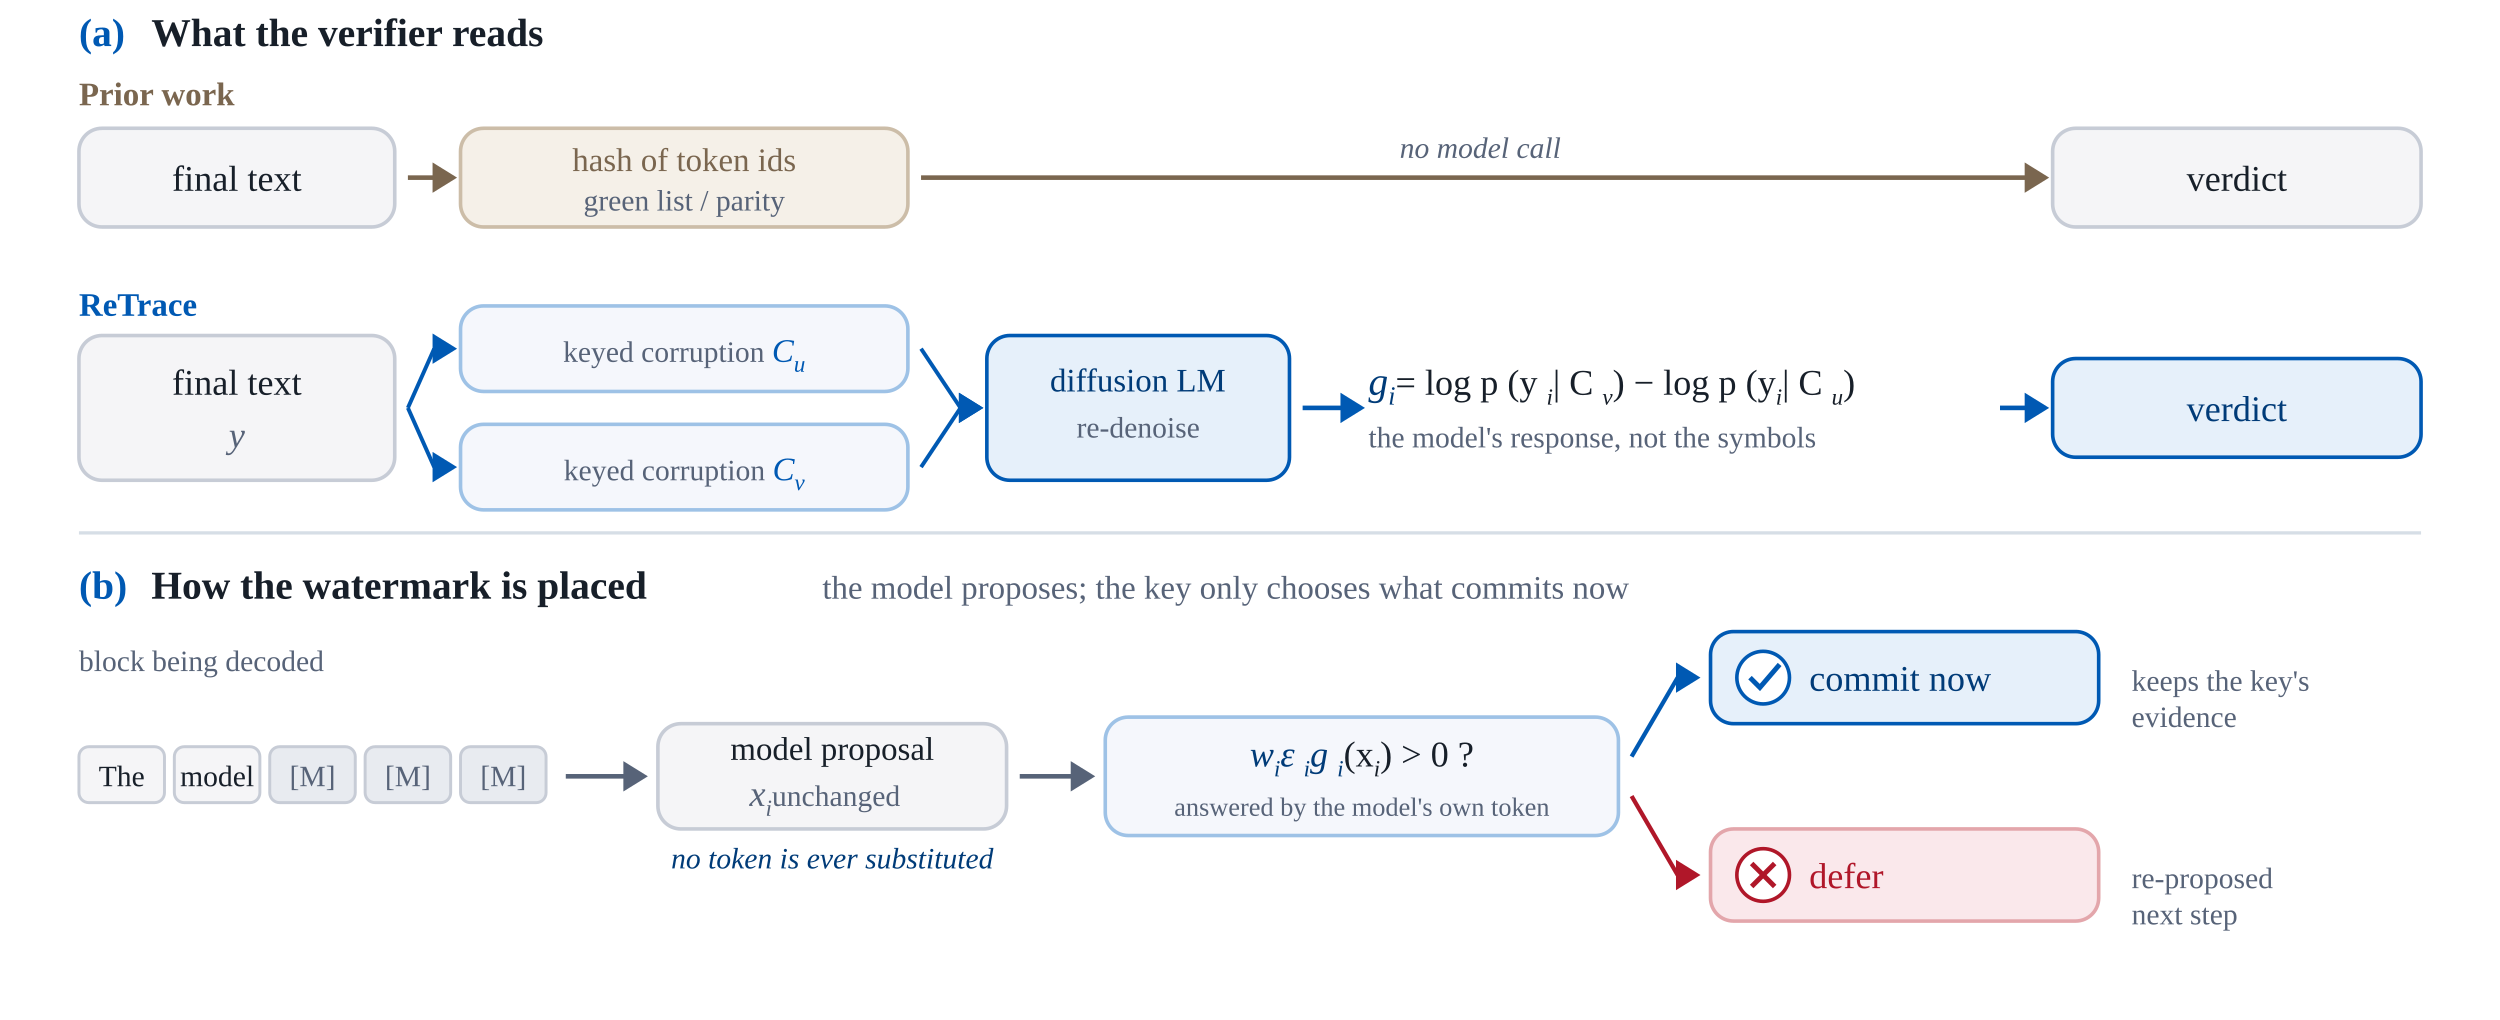
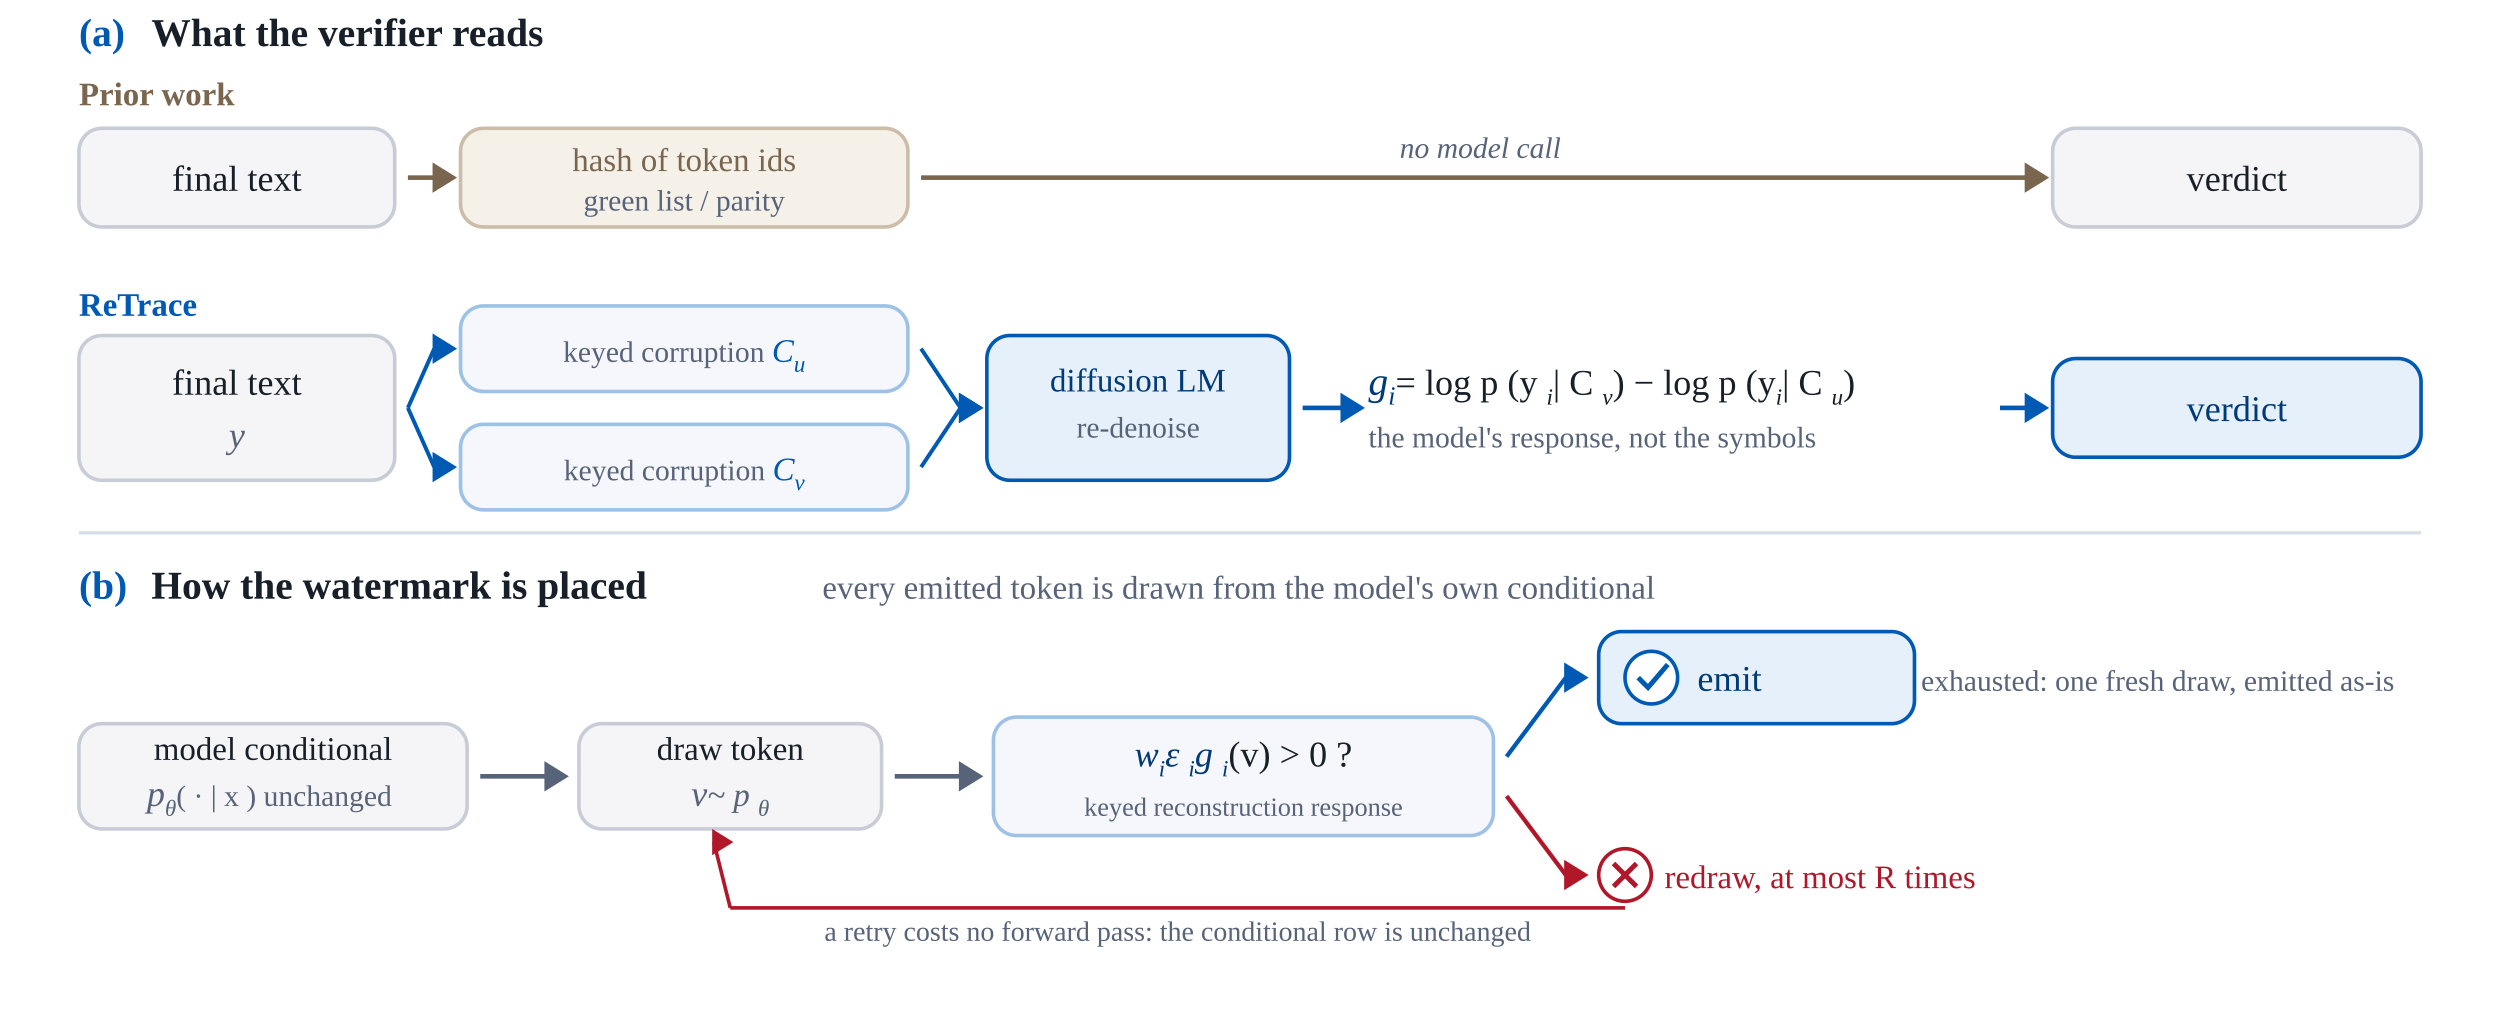
<svg xmlns="http://www.w3.org/2000/svg" width="760" height="310" preserveAspectRatio="xMinYMin meet" viewBox="0 0 760 310" version="1.0" fill-rule="evenodd">
  <clipPath id="clip">
    <rect x="0" y="0" width="760" height="310" />
  </clipPath>
  <g id="group" transform="scale(1,-1) translate(0,-310)" style="clip-path: url(#clip)">
    <g transform="">
      <rect x="0" y="0" width="760" height="310" style="stroke: none; stroke-linecap: butt; stroke-width: 1; fill: rgb(100%,100%,100%); fill-rule: evenodd;" />
      <text x="24" y="296" style="font-family: 'Times New Roman'; font-weight: bold; font-size: 12px;fill: rgb(0%,35%,70%); stroke:none;" transform="translate(0,592) scale(1,-1)">(a)</text>
      <text x="46" y="296" style="font-family: 'Times New Roman'; font-weight: bold; font-size: 12px;fill: rgb(9%,12%,16%); stroke:none;" transform="translate(0,592) scale(1,-1)">What the verifier reads</text>
      <text x="24" y="278" style="font-family: 'Times New Roman'; font-weight: bold; font-size: 10px;fill: rgb(48%,40%,31%); stroke:none;" transform="translate(0,556) scale(1,-1)">Prior work</text>
      <rect x="24" y="241" width="96" height="30" rx="7" ry="7" style="stroke: rgb(78%,80%,84%); stroke-linecap: butt; stroke-width: 1.1; fill: rgb(96%,96%,97%); fill-rule: evenodd;" />
      <text x="52.299" y="252" style="font-family: 'Times New Roman'; font-size: 11px;fill: rgb(9%,12%,16%); stroke:none;" transform="translate(0,504) scale(1,-1)">final text</text>
      <path d="M 124,256 L 132,256 Z" style="stroke: rgb(48%,40%,31%); stroke-linecap: butt; stroke-width: 1.4;" />
      <polygon points="138 256, 132 259.72, 132 252.28" style="stroke: rgb(48%,40%,31%); stroke-linecap: butt; stroke-width: 1; fill: rgb(48%,40%,31%); fill-rule: evenodd;" />
      <rect x="140" y="241" width="136" height="30" rx="7" ry="7" style="stroke: rgb(80%,74%,66%); stroke-linecap: butt; stroke-width: 1.1; fill: rgb(96%,94%,91%); fill-rule: evenodd;" />
      <text x="173.977" y="258" style="font-family: 'Times New Roman'; font-size: 10px;fill: rgb(48%,40%,31%); stroke:none;" transform="translate(0,516) scale(1,-1)">hash of token ids</text>
      <text x="177.383" y="246" style="font-family: 'Times New Roman'; font-size: 9px;fill: rgb(34%,39%,47%); stroke:none;" transform="translate(0,492) scale(1,-1)">green list / parity</text>
      <path d="M 280,256 L 616,256 Z" style="stroke: rgb(48%,40%,31%); stroke-linecap: butt; stroke-width: 1.4;" />
      <polygon points="622 256, 616 259.72, 616 252.28" style="stroke: rgb(48%,40%,31%); stroke-linecap: butt; stroke-width: 1; fill: rgb(48%,40%,31%); fill-rule: evenodd;" />
      <text x="425.505" y="262" style="font-family: 'Times New Roman'; font-style: italic; font-size: 9px;fill: rgb(34%,39%,47%); stroke:none;" transform="translate(0,524) scale(1,-1)">no model call</text>
      <rect x="624" y="241" width="112" height="30" rx="7" ry="7" style="stroke: rgb(78%,80%,84%); stroke-linecap: butt; stroke-width: 1.1; fill: rgb(96%,96%,97%); fill-rule: evenodd;" />
      <text x="664.73" y="252" style="font-family: 'Times New Roman'; font-size: 11px;fill: rgb(9%,12%,16%); stroke:none;" transform="translate(0,504) scale(1,-1)">verdict</text>
      <text x="24" y="214" style="font-family: 'Times New Roman'; font-weight: bold; font-size: 10px;fill: rgb(0%,35%,70%); stroke:none;" transform="translate(0,428) scale(1,-1)">ReTrace</text>
      <rect x="24" y="164" width="96" height="44" rx="7" ry="7" style="stroke: rgb(78%,80%,84%); stroke-linecap: butt; stroke-width: 1.1; fill: rgb(96%,96%,97%); fill-rule: evenodd;" />
      <text x="52.299" y="190" style="font-family: 'Times New Roman'; font-size: 11px;fill: rgb(9%,12%,16%); stroke:none;" transform="translate(0,380) scale(1,-1)">final text</text>
      <text x="69.559" y="174" style="font-family: 'Times New Roman'; font-style: italic; font-size: 11px;fill: rgb(34%,39%,47%); stroke:none;" transform="translate(0,348) scale(1,-1)">y</text>
      <rect x="140" y="191" width="136" height="26" rx="7" ry="7" style="stroke: rgb(62%,76%,90%); stroke-linecap: butt; stroke-width: 1.1; fill: rgb(96%,97%,99%); fill-rule: evenodd;" />
      <text x="171.176" y="200" style="font-family: 'Times New Roman'; font-size: 9px;fill: rgb(34%,39%,47%); stroke:none;" transform="translate(0,400) scale(1,-1)">keyed corruption </text>
      <text x="234.655" y="200" style="font-family: 'Times New Roman'; font-style: italic; font-size: 10px;fill: rgb(0%,35%,70%); stroke:none;" transform="translate(0,400) scale(1,-1)">C</text>
      <text x="241.324" y="197" style="font-family: 'Times New Roman'; font-style: italic; font-size: 7px;fill: rgb(0%,35%,70%); stroke:none;" transform="translate(0,394) scale(1,-1)">u</text>
      <path d="M 124,186 L 132,204 Z" style="stroke: rgb(0%,35%,70%); stroke-linecap: butt; stroke-width: 1.2;" />
      <polygon points="138 204, 132 207.72, 132 200.28" style="stroke: rgb(0%,35%,70%); stroke-linecap: butt; stroke-width: 1; fill: rgb(0%,35%,70%); fill-rule: evenodd;" />
      <path d="M 280,204 L 292,186 Z" style="stroke: rgb(0%,35%,70%); stroke-linecap: butt; stroke-width: 1.2;" />
      <polygon points="298 186, 292 189.72, 292 182.28" style="stroke: rgb(0%,35%,70%); stroke-linecap: butt; stroke-width: 1; fill: rgb(0%,35%,70%); fill-rule: evenodd;" />
      <rect x="140" y="155" width="136" height="26" rx="7" ry="7" style="stroke: rgb(62%,76%,90%); stroke-linecap: butt; stroke-width: 1.1; fill: rgb(96%,97%,99%); fill-rule: evenodd;" />
      <text x="171.372" y="164" style="font-family: 'Times New Roman'; font-size: 9px;fill: rgb(34%,39%,47%); stroke:none;" transform="translate(0,328) scale(1,-1)">keyed corruption </text>
      <text x="234.851" y="164" style="font-family: 'Times New Roman'; font-style: italic; font-size: 10px;fill: rgb(0%,35%,70%); stroke:none;" transform="translate(0,328) scale(1,-1)">C</text>
      <text x="241.521" y="161" style="font-family: 'Times New Roman'; font-style: italic; font-size: 7px;fill: rgb(0%,35%,70%); stroke:none;" transform="translate(0,322) scale(1,-1)">v</text>
      <path d="M 124,186 L 132,168 Z" style="stroke: rgb(0%,35%,70%); stroke-linecap: butt; stroke-width: 1.2;" />
      <polygon points="138 168, 132 171.72, 132 164.28" style="stroke: rgb(0%,35%,70%); stroke-linecap: butt; stroke-width: 1; fill: rgb(0%,35%,70%); fill-rule: evenodd;" />
      <path d="M 280,168 L 292,186 Z" style="stroke: rgb(0%,35%,70%); stroke-linecap: butt; stroke-width: 1.2;" />
      <polygon points="298 186, 292 189.72, 292 182.28" style="stroke: rgb(0%,35%,70%); stroke-linecap: butt; stroke-width: 1; fill: rgb(0%,35%,70%); fill-rule: evenodd;" />
      <rect x="300" y="164" width="92" height="44" rx="7" ry="7" style="stroke: rgb(0%,35%,70%); stroke-linecap: butt; stroke-width: 1.1; fill: rgb(90%,94%,98%); fill-rule: evenodd;" />
      <text x="319.196" y="191" style="font-family: 'Times New Roman'; font-size: 10px;fill: rgb(0%,23%,47%); stroke:none;" transform="translate(0,382) scale(1,-1)">diffusion LM</text>
      <text x="327.26" y="177" style="font-family: 'Times New Roman'; font-size: 9px;fill: rgb(34%,39%,47%); stroke:none;" transform="translate(0,354) scale(1,-1)">re-denoise</text>
      <path d="M 396,186 L 408,186 Z" style="stroke: rgb(0%,35%,70%); stroke-linecap: butt; stroke-width: 1.4;" />
      <polygon points="414 186, 408 189.72, 408 182.28" style="stroke: rgb(0%,35%,70%); stroke-linecap: butt; stroke-width: 1; fill: rgb(0%,35%,70%); fill-rule: evenodd;" />
      <text x="416" y="190" style="font-family: 'Times New Roman'; font-style: italic; font-size: 12px;fill: rgb(0%,23%,47%); stroke:none;" transform="translate(0,380) scale(1,-1)">g</text>
      <text x="422.0" y="187" style="font-family: 'Times New Roman'; font-style: italic; font-size: 8px;fill: rgb(0%,23%,47%); stroke:none;" transform="translate(0,374) scale(1,-1)">i</text>
      <text x="424.223" y="190" style="font-family: 'Times New Roman'; font-size: 11px;fill: rgb(9%,12%,16%); stroke:none;" transform="translate(0,380) scale(1,-1)"> = log p (y</text>
      <text x="470.146" y="187" style="font-family: 'Times New Roman'; font-style: italic; font-size: 7px;fill: rgb(9%,12%,16%); stroke:none;" transform="translate(0,374) scale(1,-1)">i</text>
      <text x="472.09" y="190" style="font-family: 'Times New Roman'; font-size: 11px;fill: rgb(9%,12%,16%); stroke:none;" transform="translate(0,380) scale(1,-1)"> | C</text>
      <text x="487.129" y="187" style="font-family: 'Times New Roman'; font-style: italic; font-size: 7px;fill: rgb(9%,12%,16%); stroke:none;" transform="translate(0,374) scale(1,-1)">v</text>
      <text x="490.236" y="190" style="font-family: 'Times New Roman'; font-size: 11px;fill: rgb(9%,12%,16%); stroke:none;" transform="translate(0,380) scale(1,-1)">) − log p (y</text>
      <text x="539.822" y="187" style="font-family: 'Times New Roman'; font-style: italic; font-size: 7px;fill: rgb(9%,12%,16%); stroke:none;" transform="translate(0,374) scale(1,-1)">i</text>
      <text x="541.767" y="190" style="font-family: 'Times New Roman'; font-size: 11px;fill: rgb(9%,12%,16%); stroke:none;" transform="translate(0,380) scale(1,-1)"> | C</text>
      <text x="556.806" y="187" style="font-family: 'Times New Roman'; font-style: italic; font-size: 7px;fill: rgb(9%,12%,16%); stroke:none;" transform="translate(0,374) scale(1,-1)">u</text>
      <text x="560.306" y="190" style="font-family: 'Times New Roman'; font-size: 11px;fill: rgb(9%,12%,16%); stroke:none;" transform="translate(0,380) scale(1,-1)">)</text>
      <text x="416" y="174" style="font-family: 'Times New Roman'; font-size: 9px;fill: rgb(34%,39%,47%); stroke:none;" transform="translate(0,348) scale(1,-1)">the model's response, not the symbols</text>
      <path d="M 608,186 L 616,186 Z" style="stroke: rgb(0%,35%,70%); stroke-linecap: butt; stroke-width: 1.4;" />
      <polygon points="622 186, 616 189.72, 616 182.28" style="stroke: rgb(0%,35%,70%); stroke-linecap: butt; stroke-width: 1; fill: rgb(0%,35%,70%); fill-rule: evenodd;" />
      <rect x="624" y="171" width="112" height="30" rx="7" ry="7" style="stroke: rgb(0%,35%,70%); stroke-linecap: butt; stroke-width: 1.1; fill: rgb(90%,94%,98%); fill-rule: evenodd;" />
      <text x="664.73" y="182" style="font-family: 'Times New Roman'; font-size: 11px;fill: rgb(0%,23%,47%); stroke:none;" transform="translate(0,364) scale(1,-1)">verdict</text>
      <path d="M 24,148 L 736,148 Z" style="stroke: rgb(84%,87%,90%); stroke-linecap: butt; stroke-width: 1;" />
      <text x="24" y="128" style="font-family: 'Times New Roman'; font-weight: bold; font-size: 12px;fill: rgb(0%,35%,70%); stroke:none;" transform="translate(0,256) scale(1,-1)">(b)</text>
      <text x="46" y="128" style="font-family: 'Times New Roman'; font-weight: bold; font-size: 12px;fill: rgb(9%,12%,16%); stroke:none;" transform="translate(0,256) scale(1,-1)">How the watermark is placed</text>
-       <text x="250" y="128" style="font-family: 'Times New Roman'; font-size: 10px;fill: rgb(34%,39%,47%); stroke:none;" transform="translate(0,256) scale(1,-1)">the model proposes; the key only chooses what commits now</text>
-       <text x="24" y="106" style="font-family: 'Times New Roman'; font-size: 9px;fill: rgb(34%,39%,47%); stroke:none;" transform="translate(0,212) scale(1,-1)">block being decoded</text>
-       <rect x="24" y="66" width="26" height="17" rx="3" ry="3" style="stroke: rgb(78%,80%,84%); stroke-linecap: butt; stroke-width: 0.9; fill: rgb(96%,96%,97%); fill-rule: evenodd;" />
-       <text x="30.004" y="71" style="font-family: 'Times New Roman'; font-size: 9px;fill: rgb(9%,12%,16%); stroke:none;" transform="translate(0,142) scale(1,-1)">The</text>
-       <rect x="53" y="66" width="26" height="17" rx="3" ry="3" style="stroke: rgb(78%,80%,84%); stroke-linecap: butt; stroke-width: 0.9; fill: rgb(96%,96%,97%); fill-rule: evenodd;" />
-       <text x="54.752" y="71" style="font-family: 'Times New Roman'; font-size: 9px;fill: rgb(9%,12%,16%); stroke:none;" transform="translate(0,142) scale(1,-1)">model</text>
-       <rect x="82" y="66" width="26" height="17" rx="3" ry="3" style="stroke: rgb(78%,80%,84%); stroke-linecap: butt; stroke-width: 0.9; fill: rgb(91%,92%,94%); fill-rule: evenodd;" />
-       <text x="88.002" y="71" style="font-family: 'Times New Roman'; font-size: 9px;fill: rgb(34%,39%,47%); stroke:none;" transform="translate(0,142) scale(1,-1)">[M]</text>
-       <rect x="111" y="66" width="26" height="17" rx="3" ry="3" style="stroke: rgb(78%,80%,84%); stroke-linecap: butt; stroke-width: 0.9; fill: rgb(91%,92%,94%); fill-rule: evenodd;" />
-       <text x="117.002" y="71" style="font-family: 'Times New Roman'; font-size: 9px;fill: rgb(34%,39%,47%); stroke:none;" transform="translate(0,142) scale(1,-1)">[M]</text>
-       <rect x="140" y="66" width="26" height="17" rx="3" ry="3" style="stroke: rgb(78%,80%,84%); stroke-linecap: butt; stroke-width: 0.9; fill: rgb(91%,92%,94%); fill-rule: evenodd;" />
-       <text x="146.002" y="71" style="font-family: 'Times New Roman'; font-size: 9px;fill: rgb(34%,39%,47%); stroke:none;" transform="translate(0,142) scale(1,-1)">[M]</text>
-       <path d="M 172,74 L 190,74 Z" style="stroke: rgb(34%,39%,47%); stroke-linecap: butt; stroke-width: 1.4;" />
-       <polygon points="196 74, 190 77.72, 190 70.28" style="stroke: rgb(34%,39%,47%); stroke-linecap: butt; stroke-width: 1; fill: rgb(34%,39%,47%); fill-rule: evenodd;" />
-       <rect x="200" y="58" width="106" height="32" rx="7" ry="7" style="stroke: rgb(78%,80%,84%); stroke-linecap: butt; stroke-width: 1.1; fill: rgb(96%,96%,97%); fill-rule: evenodd;" />
-       <text x="222.033" y="79" style="font-family: 'Times New Roman'; font-size: 10px;fill: rgb(9%,12%,16%); stroke:none;" transform="translate(0,158) scale(1,-1)">model proposal</text>
-       <text x="227.844" y="65" style="font-family: 'Times New Roman'; font-style: italic; font-size: 11px;fill: rgb(34%,39%,47%); stroke:none;" transform="translate(0,130) scale(1,-1)">x</text>
-       <text x="232.727" y="62" style="font-family: 'Times New Roman'; font-style: italic; font-size: 7px;fill: rgb(34%,39%,47%); stroke:none;" transform="translate(0,124) scale(1,-1)">i</text>
-       <text x="234.672" y="65" style="font-family: 'Times New Roman'; font-size: 9px;fill: rgb(34%,39%,47%); stroke:none;" transform="translate(0,130) scale(1,-1)">  unchanged</text>
-       <text x="204.01" y="46" style="font-family: 'Times New Roman'; font-style: italic; font-size: 9px;fill: rgb(0%,23%,47%); stroke:none;" transform="translate(0,92) scale(1,-1)">no token is ever substituted</text>
-       <path d="M 310,74 L 326,74 Z" style="stroke: rgb(34%,39%,47%); stroke-linecap: butt; stroke-width: 1.4;" />
-       <polygon points="332 74, 326 77.72, 326 70.28" style="stroke: rgb(34%,39%,47%); stroke-linecap: butt; stroke-width: 1; fill: rgb(34%,39%,47%); fill-rule: evenodd;" />
-       <rect x="336" y="56" width="156" height="36" rx="7" ry="7" style="stroke: rgb(62%,76%,90%); stroke-linecap: butt; stroke-width: 1.1; fill: rgb(96%,97%,99%); fill-rule: evenodd;" />
-       <text x="379.944" y="77" style="font-family: 'Times New Roman'; font-style: italic; font-size: 11px;fill: rgb(0%,23%,47%); stroke:none;" transform="translate(0,154) scale(1,-1)">w</text>
-       <text x="387.281" y="74" style="font-family: 'Times New Roman'; font-style: italic; font-size: 7px;fill: rgb(0%,23%,47%); stroke:none;" transform="translate(0,148) scale(1,-1)">i</text>
-       <text x="389.225" y="77" style="font-family: 'Times New Roman'; font-style: italic; font-size: 11px;fill: rgb(0%,23%,47%); stroke:none;" transform="translate(0,154) scale(1,-1)"> ε</text>
-       <text x="396.31" y="74" style="font-family: 'Times New Roman'; font-style: italic; font-size: 7px;fill: rgb(0%,23%,47%); stroke:none;" transform="translate(0,148) scale(1,-1)">i</text>
-       <text x="398.255" y="77" style="font-family: 'Times New Roman'; font-style: italic; font-size: 11px;fill: rgb(0%,23%,47%); stroke:none;" transform="translate(0,154) scale(1,-1)"> g</text>
-       <text x="406.505" y="74" style="font-family: 'Times New Roman'; font-style: italic; font-size: 7px;fill: rgb(0%,23%,47%); stroke:none;" transform="translate(0,148) scale(1,-1)">i</text>
-       <text x="408.449" y="77" style="font-family: 'Times New Roman'; font-size: 11px;fill: rgb(9%,12%,16%); stroke:none;" transform="translate(0,154) scale(1,-1)">(x</text>
-       <text x="417.613" y="74" style="font-family: 'Times New Roman'; font-style: italic; font-size: 7px;fill: rgb(9%,12%,16%); stroke:none;" transform="translate(0,148) scale(1,-1)">i</text>
-       <text x="419.557" y="77" style="font-family: 'Times New Roman'; font-size: 11px;fill: rgb(9%,12%,16%); stroke:none;" transform="translate(0,154) scale(1,-1)">) &gt; 0 ?</text>
-       <text x="356.959" y="62" style="font-family: 'Times New Roman'; font-size: 8px;fill: rgb(34%,39%,47%); stroke:none;" transform="translate(0,124) scale(1,-1)">answered by the model's own token</text>
-       <path d="M 496,80 L 510,104 Z" style="stroke: rgb(0%,35%,70%); stroke-linecap: butt; stroke-width: 1.3;" />
-       <polygon points="516 104, 510 107.72, 510 100.28" style="stroke: rgb(0%,35%,70%); stroke-linecap: butt; stroke-width: 1; fill: rgb(0%,35%,70%); fill-rule: evenodd;" />
-       <path d="M 496,68 L 510,44 Z" style="stroke: rgb(69%,9%,16%); stroke-linecap: butt; stroke-width: 1.3;" />
-       <polygon points="516 44, 510 47.72, 510 40.28" style="stroke: rgb(69%,9%,16%); stroke-linecap: butt; stroke-width: 1; fill: rgb(69%,9%,16%); fill-rule: evenodd;" />
-       <rect x="520" y="90" width="118" height="28" rx="7" ry="7" style="stroke: rgb(0%,35%,70%); stroke-linecap: butt; stroke-width: 1.1; fill: rgb(90%,94%,98%); fill-rule: evenodd;" />
-       <circle cx="536" cy="104" r="8" style="stroke: rgb(0%,35%,70%); stroke-linecap: butt; stroke-width: 1.1; fill: rgb(100%,100%,100%); fill-rule: evenodd;" />
-       <path d="M 532 104 L 535 101 L 541 108 " style="stroke: rgb(0%,35%,70%); stroke-linecap: butt; stroke-width: 1.5; fill: none; fill-rule: evenodd;" />
-       <text x="550" y="100" style="font-family: 'Times New Roman'; font-size: 11px;fill: rgb(0%,23%,47%); stroke:none;" transform="translate(0,200) scale(1,-1)">commit now</text>
-       <rect x="520" y="30" width="118" height="28" rx="7" ry="7" style="stroke: rgb(89%,65%,67%); stroke-linecap: butt; stroke-width: 1.1; fill: rgb(98%,91%,92%); fill-rule: evenodd;" />
-       <circle cx="536" cy="44" r="8" style="stroke: rgb(69%,9%,16%); stroke-linecap: butt; stroke-width: 1.1; fill: rgb(100%,100%,100%); fill-rule: evenodd;" />
-       <path d="M 532.5,40.5 L 539.5,47.5 Z" style="stroke: rgb(69%,9%,16%); stroke-linecap: butt; stroke-width: 1.5;" />
-       <path d="M 532.5,47.5 L 539.5,40.5 Z" style="stroke: rgb(69%,9%,16%); stroke-linecap: butt; stroke-width: 1.5;" />
-       <text x="550" y="40" style="font-family: 'Times New Roman'; font-size: 11px;fill: rgb(69%,9%,16%); stroke:none;" transform="translate(0,80) scale(1,-1)">defer</text>
-       <text x="648" y="100" style="font-family: 'Times New Roman'; font-size: 9px;fill: rgb(34%,39%,47%); stroke:none;" transform="translate(0,200) scale(1,-1)">keeps the key's</text>
-       <text x="648" y="89" style="font-family: 'Times New Roman'; font-size: 9px;fill: rgb(34%,39%,47%); stroke:none;" transform="translate(0,178) scale(1,-1)">evidence</text>
-       <text x="648" y="40" style="font-family: 'Times New Roman'; font-size: 9px;fill: rgb(34%,39%,47%); stroke:none;" transform="translate(0,80) scale(1,-1)">re-proposed</text>
-       <text x="648" y="29" style="font-family: 'Times New Roman'; font-size: 9px;fill: rgb(34%,39%,47%); stroke:none;" transform="translate(0,58) scale(1,-1)">next step</text>
+       <text x="250" y="128" style="font-family: 'Times New Roman'; font-size: 10px;fill: rgb(34%,39%,47%); stroke:none;" transform="translate(0,256) scale(1,-1)">every emitted token is drawn from the model's own conditional</text>
+       <rect x="24" y="58" width="118" height="32" rx="7" ry="7" style="stroke: rgb(78%,80%,84%); stroke-linecap: butt; stroke-width: 1.1; fill: rgb(96%,96%,97%); fill-rule: evenodd;" />
+       <text x="46.757" y="79" style="font-family: 'Times New Roman'; font-size: 10px;fill: rgb(9%,12%,16%); stroke:none;" transform="translate(0,158) scale(1,-1)">model conditional</text>
+       <text x="44.642" y="65" style="font-family: 'Times New Roman'; font-style: italic; font-size: 11px;fill: rgb(34%,39%,47%); stroke:none;" transform="translate(0,130) scale(1,-1)">p</text>
+       <text x="50.142" y="62" style="font-family: 'Times New Roman'; font-style: italic; font-size: 7px;fill: rgb(34%,39%,47%); stroke:none;" transform="translate(0,124) scale(1,-1)">θ</text>
+       <text x="53.581" y="65" style="font-family: 'Times New Roman'; font-size: 9px;fill: rgb(34%,39%,47%); stroke:none;" transform="translate(0,130) scale(1,-1)">( · | x )  unchanged</text>
+       <path d="M 146,74 L 166,74 Z" style="stroke: rgb(34%,39%,47%); stroke-linecap: butt; stroke-width: 1.4;" />
+       <polygon points="172 74, 166 77.72, 166 70.28" style="stroke: rgb(34%,39%,47%); stroke-linecap: butt; stroke-width: 1; fill: rgb(34%,39%,47%); fill-rule: evenodd;" />
+       <rect x="176" y="58" width="92" height="32" rx="7" ry="7" style="stroke: rgb(78%,80%,84%); stroke-linecap: butt; stroke-width: 1.1; fill: rgb(96%,96%,97%); fill-rule: evenodd;" />
+       <text x="199.646" y="79" style="font-family: 'Times New Roman'; font-size: 10px;fill: rgb(9%,12%,16%); stroke:none;" transform="translate(0,158) scale(1,-1)">draw token</text>
+       <text x="210.135" y="65" style="font-family: 'Times New Roman'; font-style: italic; font-size: 11px;fill: rgb(34%,39%,47%); stroke:none;" transform="translate(0,130) scale(1,-1)">v</text>
+       <text x="215.017" y="65" style="font-family: 'Times New Roman'; font-style: italic; font-size: 10px;fill: rgb(34%,39%,47%); stroke:none;" transform="translate(0,130) scale(1,-1)"> ~ p</text>
+       <text x="230.427" y="62" style="font-family: 'Times New Roman'; font-style: italic; font-size: 7px;fill: rgb(34%,39%,47%); stroke:none;" transform="translate(0,124) scale(1,-1)">θ</text>
+       <path d="M 272,74 L 292,74 Z" style="stroke: rgb(34%,39%,47%); stroke-linecap: butt; stroke-width: 1.4;" />
+       <polygon points="298 74, 292 77.72, 292 70.28" style="stroke: rgb(34%,39%,47%); stroke-linecap: butt; stroke-width: 1; fill: rgb(34%,39%,47%); fill-rule: evenodd;" />
+       <rect x="302" y="56" width="152" height="36" rx="7" ry="7" style="stroke: rgb(62%,76%,90%); stroke-linecap: butt; stroke-width: 1.1; fill: rgb(96%,97%,99%); fill-rule: evenodd;" />
+       <text x="344.916" y="77" style="font-family: 'Times New Roman'; font-style: italic; font-size: 11px;fill: rgb(0%,23%,47%); stroke:none;" transform="translate(0,154) scale(1,-1)">w</text>
+       <text x="352.253" y="74" style="font-family: 'Times New Roman'; font-style: italic; font-size: 7px;fill: rgb(0%,23%,47%); stroke:none;" transform="translate(0,148) scale(1,-1)">i</text>
+       <text x="354.198" y="77" style="font-family: 'Times New Roman'; font-style: italic; font-size: 11px;fill: rgb(0%,23%,47%); stroke:none;" transform="translate(0,154) scale(1,-1)"> ε</text>
+       <text x="361.282" y="74" style="font-family: 'Times New Roman'; font-style: italic; font-size: 7px;fill: rgb(0%,23%,47%); stroke:none;" transform="translate(0,148) scale(1,-1)">i</text>
+       <text x="363.227" y="77" style="font-family: 'Times New Roman'; font-style: italic; font-size: 11px;fill: rgb(0%,23%,47%); stroke:none;" transform="translate(0,154) scale(1,-1)"> g</text>
+       <text x="371.477" y="74" style="font-family: 'Times New Roman'; font-style: italic; font-size: 7px;fill: rgb(0%,23%,47%); stroke:none;" transform="translate(0,148) scale(1,-1)">i</text>
+       <text x="373.422" y="77" style="font-family: 'Times New Roman'; font-size: 11px;fill: rgb(9%,12%,16%); stroke:none;" transform="translate(0,154) scale(1,-1)">(v) &gt; 0 ?</text>
+       <text x="329.572" y="62" style="font-family: 'Times New Roman'; font-size: 8px;fill: rgb(34%,39%,47%); stroke:none;" transform="translate(0,124) scale(1,-1)">keyed reconstruction response</text>
+       <path d="M 458,80 L 476,104 Z" style="stroke: rgb(0%,35%,70%); stroke-linecap: butt; stroke-width: 1.3;" />
+       <polygon points="482 104, 476 107.72, 476 100.28" style="stroke: rgb(0%,35%,70%); stroke-linecap: butt; stroke-width: 1; fill: rgb(0%,35%,70%); fill-rule: evenodd;" />
+       <rect x="486" y="90" width="96" height="28" rx="7" ry="7" style="stroke: rgb(0%,35%,70%); stroke-linecap: butt; stroke-width: 1.1; fill: rgb(90%,94%,98%); fill-rule: evenodd;" />
+       <circle cx="502" cy="104" r="8" style="stroke: rgb(0%,35%,70%); stroke-linecap: butt; stroke-width: 1.1; fill: rgb(100%,100%,100%); fill-rule: evenodd;" />
+       <path d="M 498 104 L 501 101 L 507 108 " style="stroke: rgb(0%,35%,70%); stroke-linecap: butt; stroke-width: 1.5; fill: none; fill-rule: evenodd;" />
+       <text x="516" y="100" style="font-family: 'Times New Roman'; font-size: 11px;fill: rgb(0%,23%,47%); stroke:none;" transform="translate(0,200) scale(1,-1)">emit</text>
+       <path d="M 458,68 L 476,44 Z" style="stroke: rgb(69%,9%,16%); stroke-linecap: butt; stroke-width: 1.3;" />
+       <polygon points="482 44, 476 47.72, 476 40.28" style="stroke: rgb(69%,9%,16%); stroke-linecap: butt; stroke-width: 1; fill: rgb(69%,9%,16%); fill-rule: evenodd;" />
+       <circle cx="494" cy="44" r="8" style="stroke: rgb(69%,9%,16%); stroke-linecap: butt; stroke-width: 1.1; fill: rgb(100%,100%,100%); fill-rule: evenodd;" />
+       <path d="M 490.5,40.5 L 497.5,47.5 Z" style="stroke: rgb(69%,9%,16%); stroke-linecap: butt; stroke-width: 1.5;" />
+       <path d="M 490.5,47.5 L 497.5,40.5 Z" style="stroke: rgb(69%,9%,16%); stroke-linecap: butt; stroke-width: 1.5;" />
+       <text x="506" y="40" style="font-family: 'Times New Roman'; font-size: 10px;fill: rgb(69%,9%,16%); stroke:none;" transform="translate(0,80) scale(1,-1)">redraw, at most R times</text>
+       <path d="M 494,34 L 222,34 Z" style="stroke: rgb(69%,9%,16%); stroke-linecap: butt; stroke-width: 1.1;" />
+       <path d="M 222,34 L 217,54 Z" style="stroke: rgb(69%,9%,16%); stroke-linecap: butt; stroke-width: 1.1;" />
+       <polygon points="222 54, 217 57.1, 217 50.9" style="stroke: rgb(69%,9%,16%); stroke-linecap: butt; stroke-width: 1; fill: rgb(69%,9%,16%); fill-rule: evenodd;" />
+       <text x="250.598" y="24" style="font-family: 'Times New Roman'; font-size: 8.5px;fill: rgb(34%,39%,47%); stroke:none;" transform="translate(0,48) scale(1,-1)">a retry costs no forward pass: the conditional row is unchanged</text>
+       <text x="584" y="100" style="font-family: 'Times New Roman'; font-size: 9px;fill: rgb(34%,39%,47%); stroke:none;" transform="translate(0,200) scale(1,-1)">exhausted: one fresh draw, emitted as-is</text>
    </g>
  </g>
</svg>
